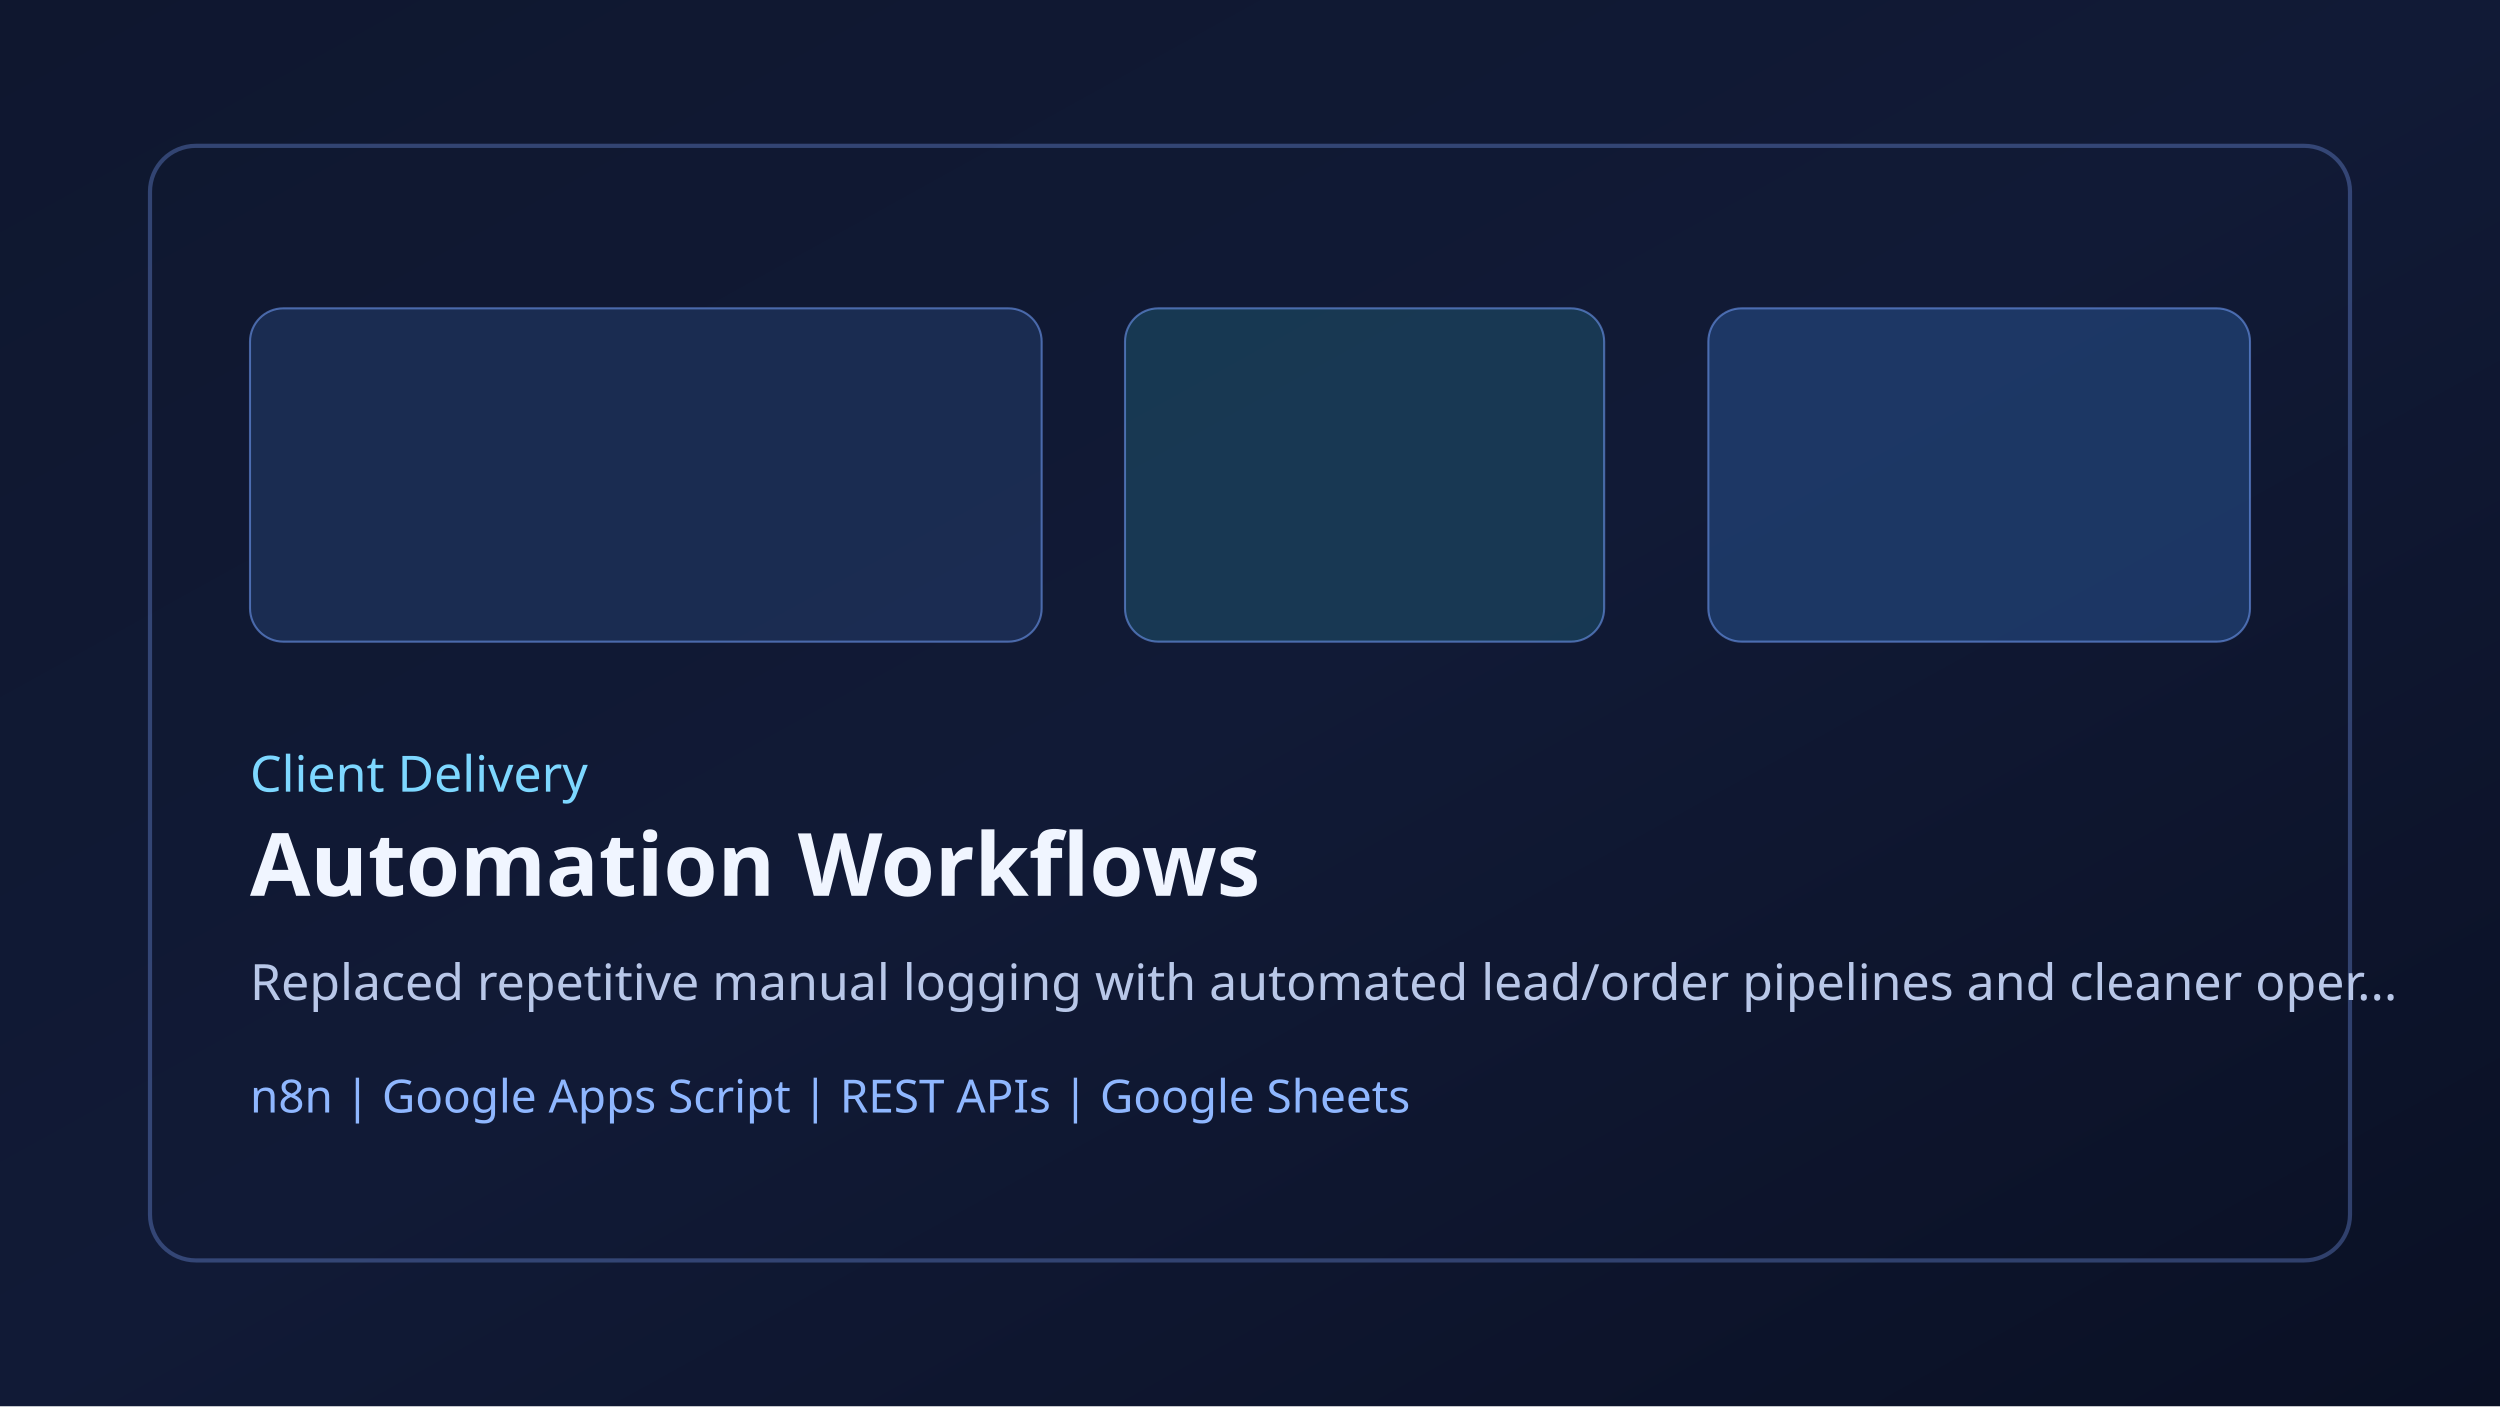
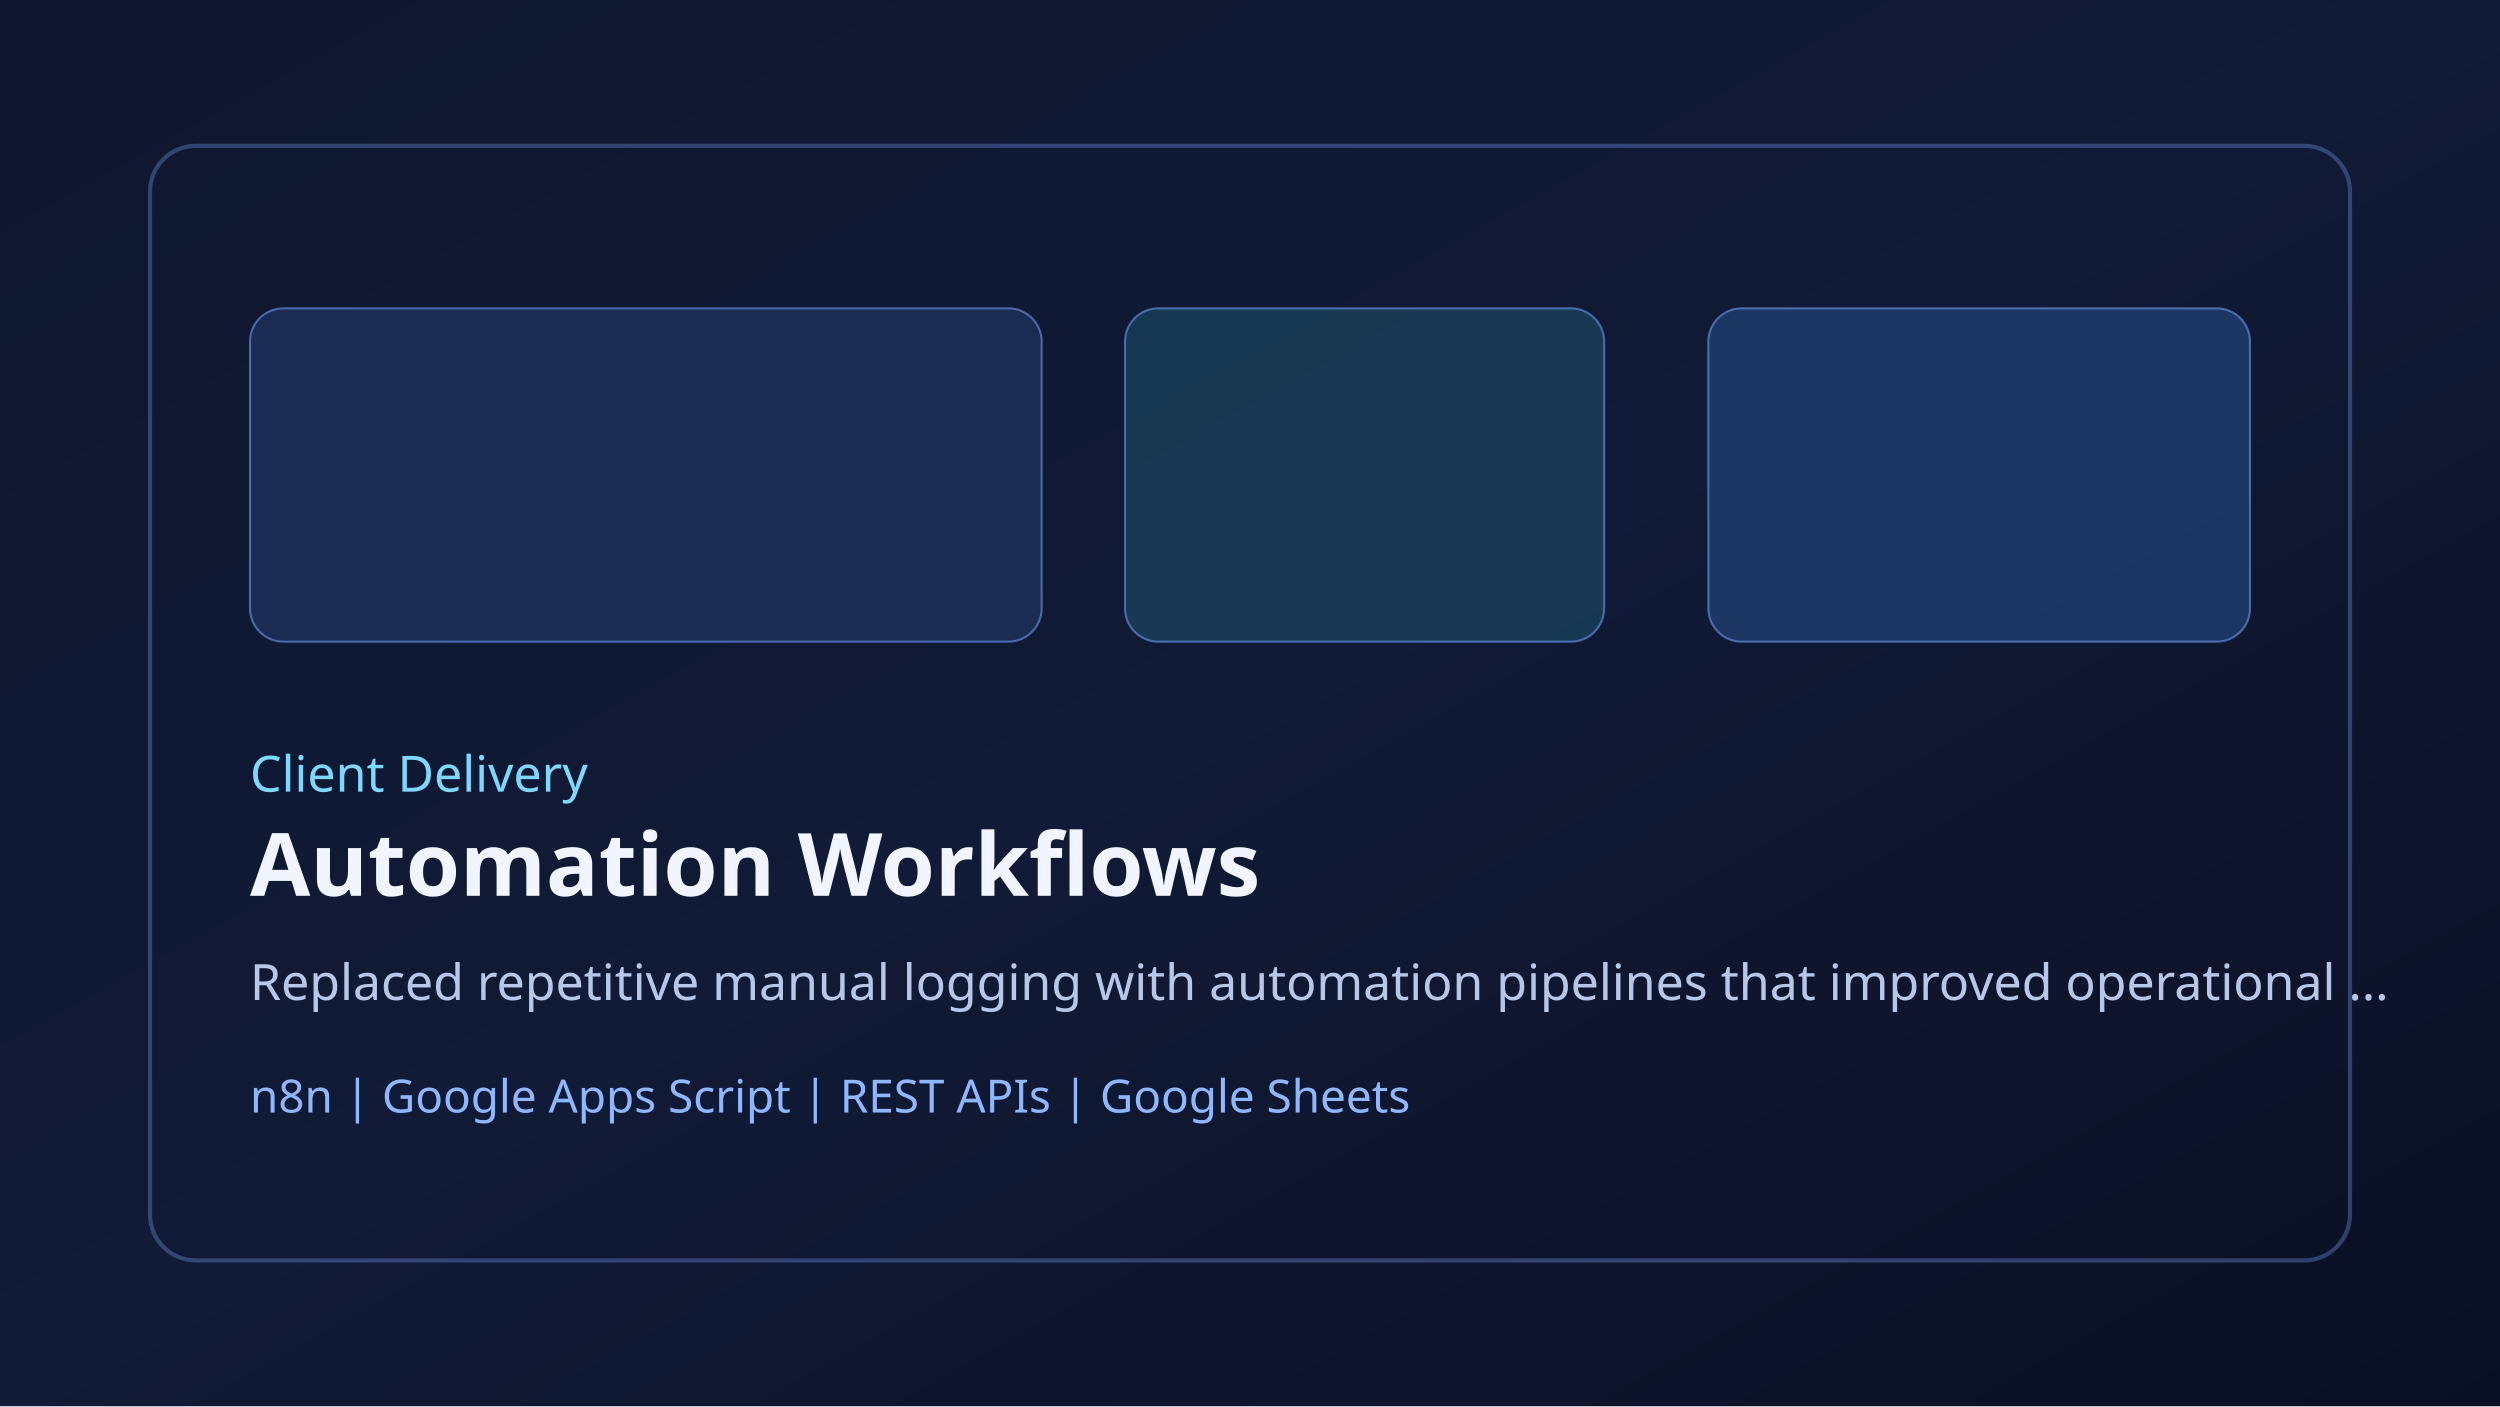
<svg xmlns="http://www.w3.org/2000/svg" width="1200" height="675" viewBox="0 0 1200 675" role="img" aria-labelledby="title desc">
  <defs>
    <linearGradient id="bg" x1="0" y1="0" x2="1" y2="1">
      <stop offset="0%" stop-color="#0f172f" />
      <stop offset="50%" stop-color="#111a36" />
      <stop offset="100%" stop-color="#0a1024" />
    </linearGradient>
    <linearGradient id="accent" x1="0" y1="0" x2="1" y2="0">
      <stop offset="0%" stop-color="#44d2ff" />
      <stop offset="100%" stop-color="#7d7bff" />
    </linearGradient>
  </defs>
  <rect width="1200" height="675" fill="url(#bg)" />
  <rect x="72" y="70" width="1056" height="535" rx="22" fill="none" stroke="rgba(127,163,255,0.32)" stroke-width="2" />
  <rect x="120" y="148" width="380" height="160" rx="16" fill="rgba(31,52,94,0.72)" stroke="rgba(116,162,255,0.55)" />
  <rect x="540" y="148" width="230" height="160" rx="16" fill="rgba(27,69,95,0.72)" stroke="rgba(116,162,255,0.55)" />
  <rect x="820" y="148" width="260" height="160" rx="16" fill="rgba(34,67,120,0.72)" stroke="rgba(116,162,255,0.55)" />
  <path d="M500 228h40" stroke="url(#accent)" stroke-width="5" stroke-linecap="round" />
  <path d="M770 228h50" stroke="url(#accent)" stroke-width="5" stroke-linecap="round" />
  <text x="120" y="380" fill="#7dd7ff" font-size="24" font-family="'Segoe UI', Tahoma, sans-serif">Client Delivery</text>
  <text x="120" y="430" fill="#f0f5ff" font-size="42" font-family="'Segoe UI', Tahoma, sans-serif" font-weight="700">Automation Workflows</text>
-   <text x="120" y="480" fill="#b8c7e8" font-size="24" font-family="'Segoe UI', Tahoma, sans-serif">Replaced repetitive manual logging with automated lead/order pipelines and cleaner oper...</text>
+   <text x="120" y="480" fill="#b8c7e8" font-size="24" font-family="'Segoe UI', Tahoma, sans-serif">Replaced repetitive manual logging with automation pipelines that improved operational ...</text>
  <text x="120" y="534" fill="#8fb7ff" font-size="22" font-family="'Segoe UI', Tahoma, sans-serif">n8n | Google Apps Script | REST APIs | Google Sheets</text>
</svg>
